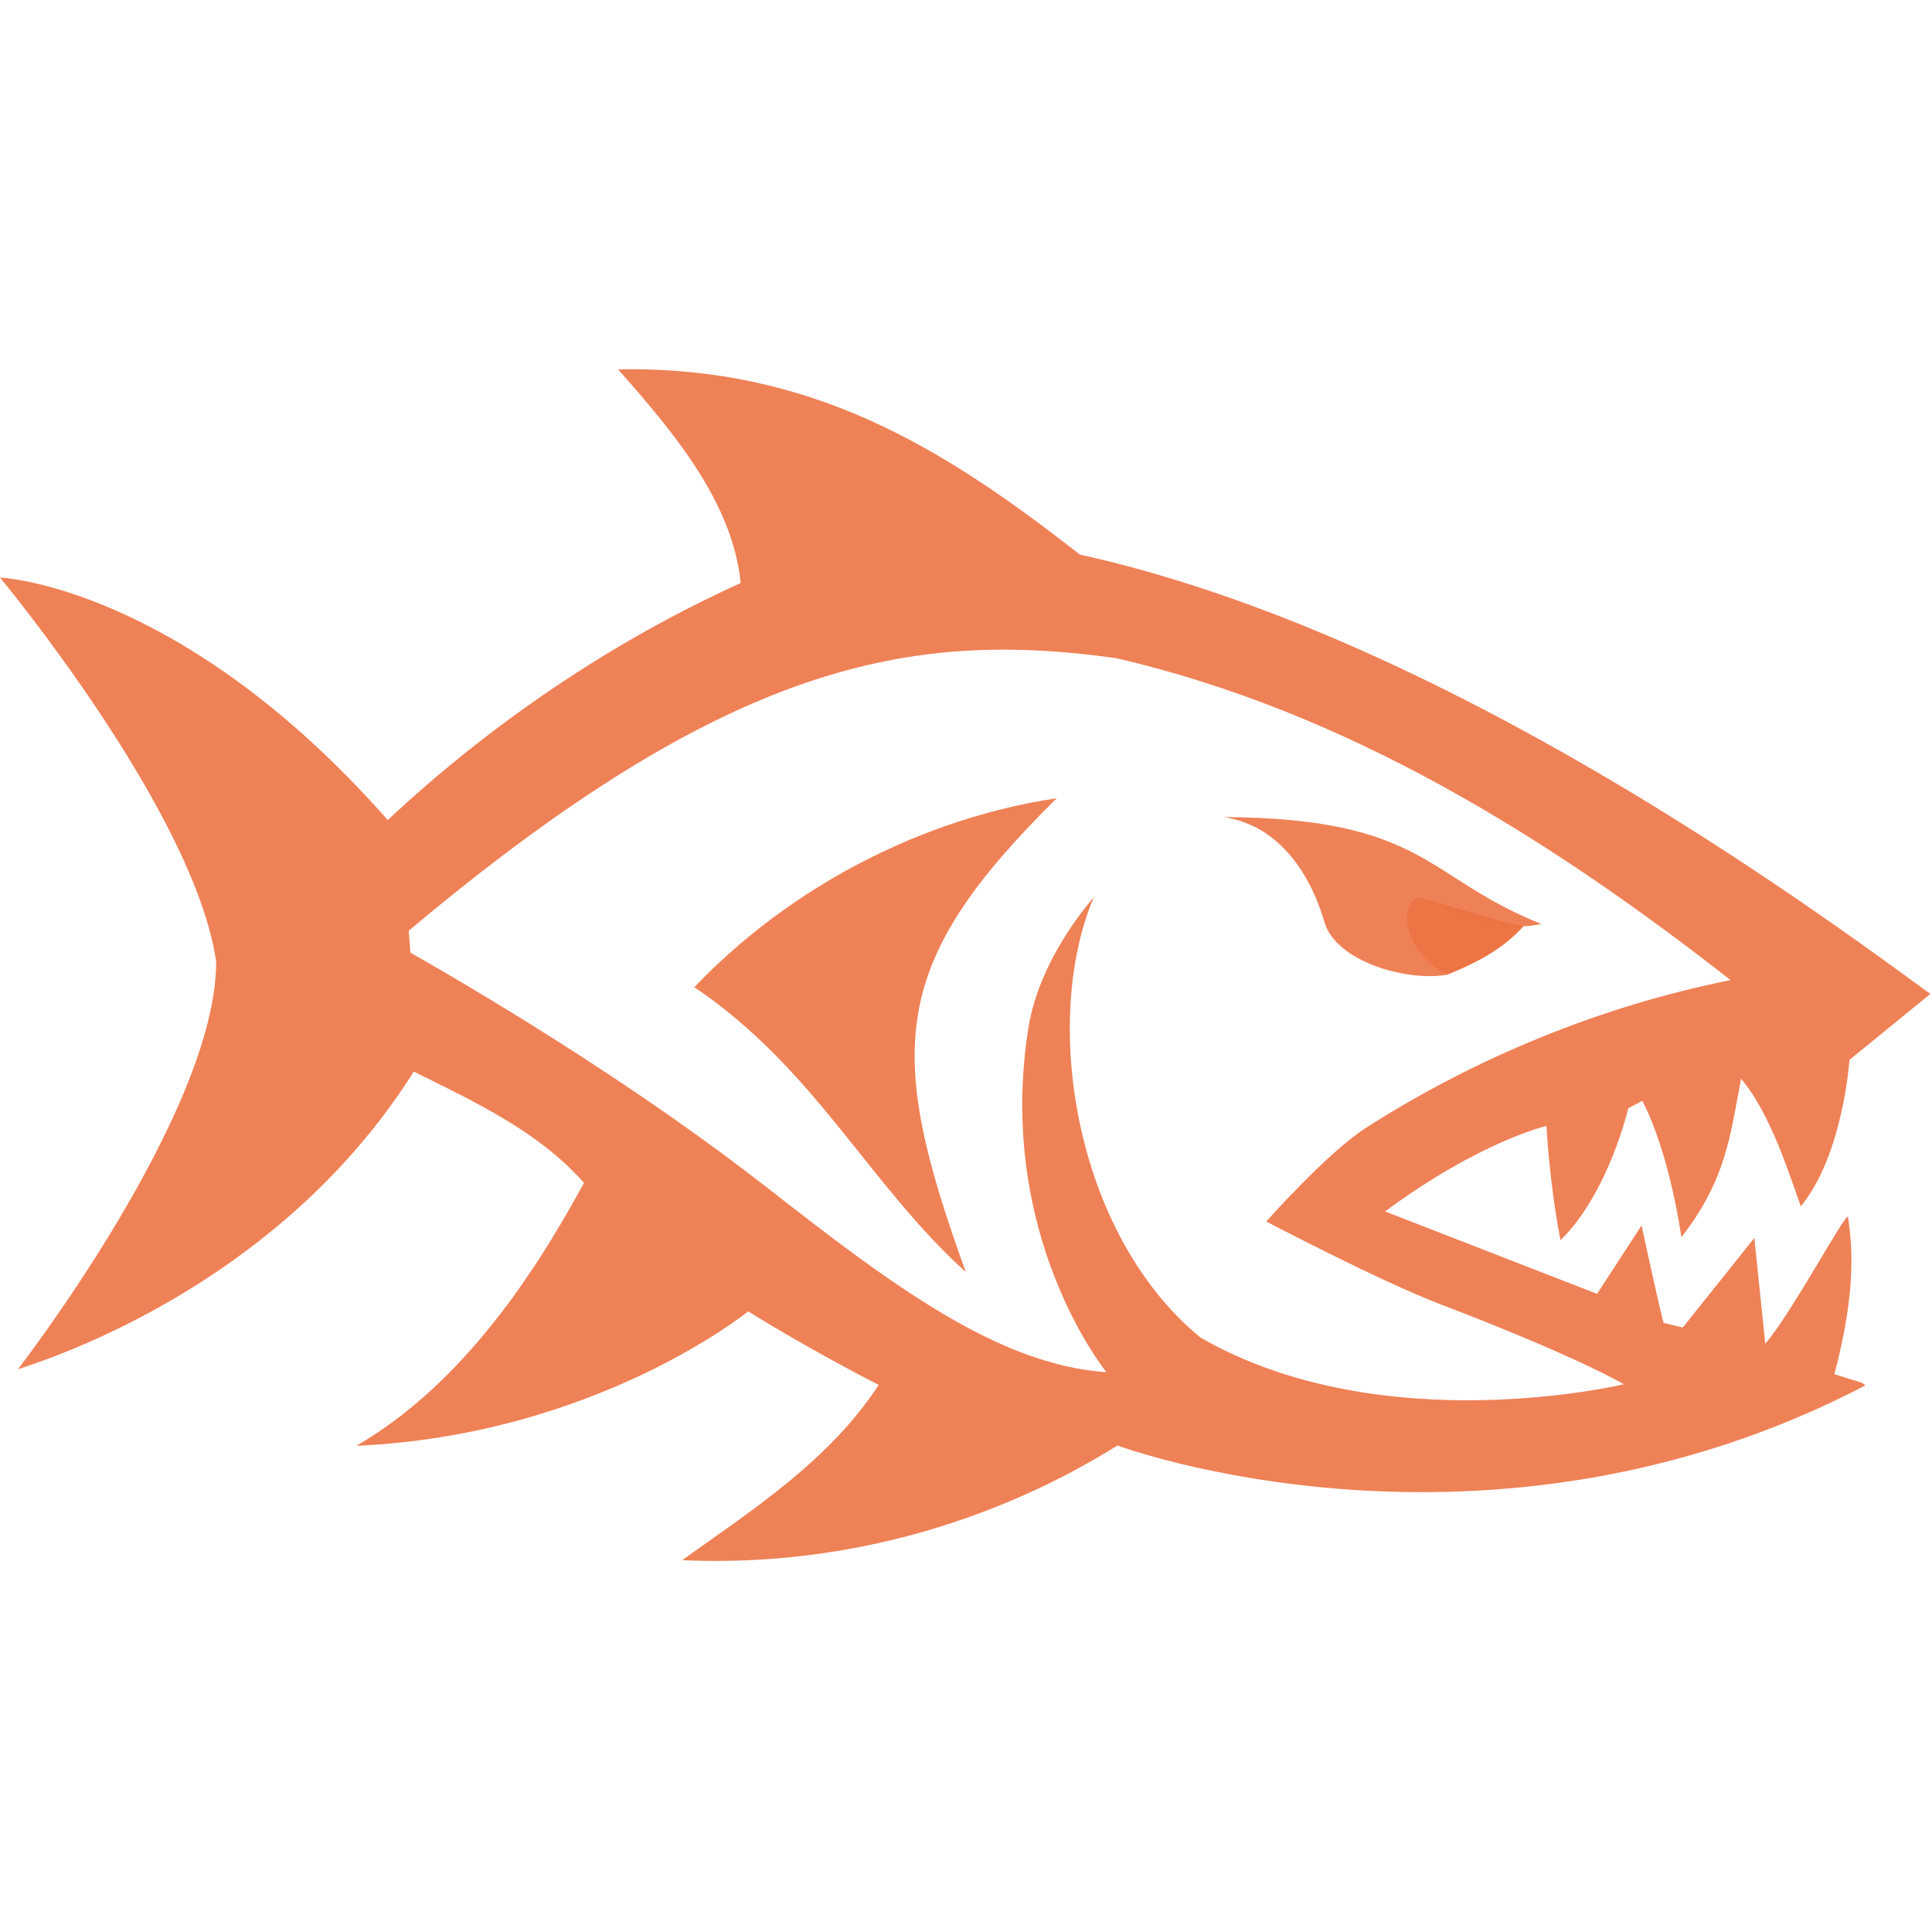
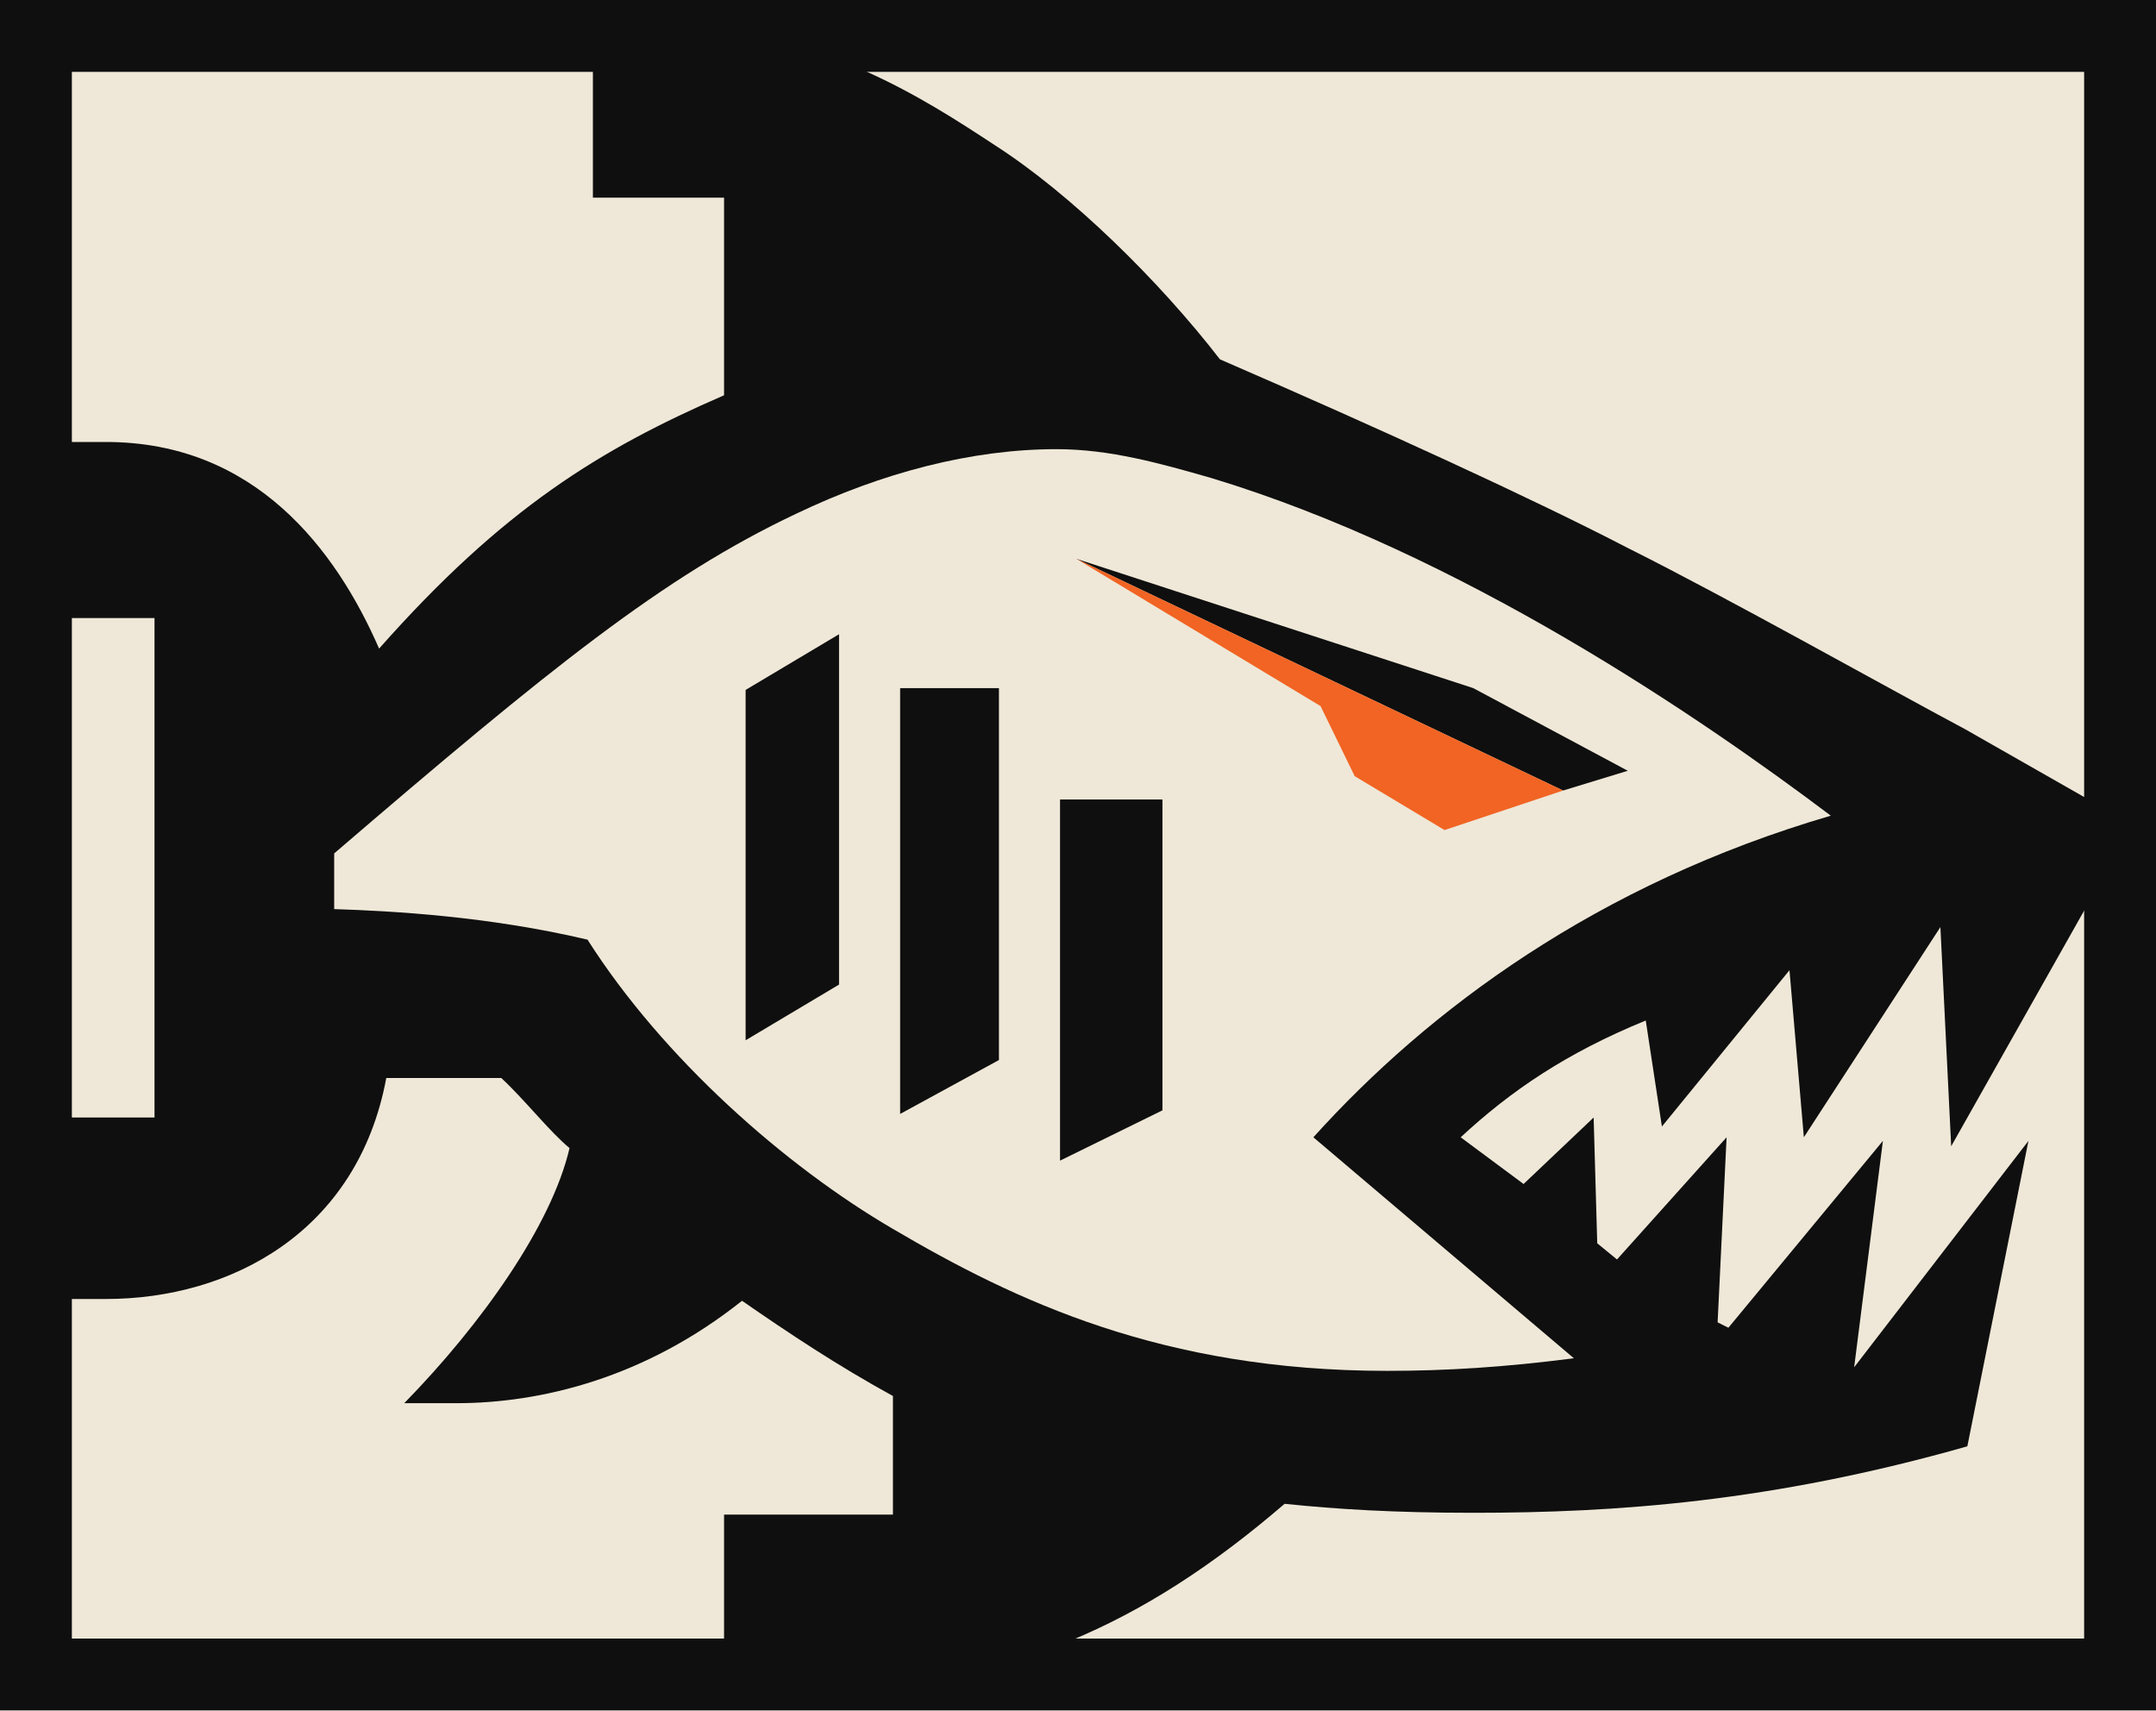
- <svg xmlns="http://www.w3.org/2000/svg" viewBox="0 0 709 438" width="32" height="32">
-   <path fill-rule="evenodd" clip-rule="evenodd" d="M531.007 222.236C539.702 218.672 550.676 213.79 559.112 204.385C544.06 201.337 531.562 196.427 519.916 193.563C511.066 201.814 520.198 217.188 531.007 222.236Z" fill="#ED7445" />
-   <path fill-rule="evenodd" clip-rule="evenodd" d="M565.631 203.572C523.117 186.658 523.185 164.751 449.045 164.349C468.094 167.211 480.204 183.075 486.098 203.043C490.211 216.979 515.376 224.801 531.007 222.236C520.27 216.335 511.562 203.291 519.916 193.563C528.541 197.36 547.919 207.508 565.631 203.572ZM647.816 357.635L643.806 318.805L617.535 351.675L610.46 349.932C607.868 339.591 602.42 314.207 602.42 314.207L586.088 339.316L508.285 309.067C543.345 283.213 567.525 277.689 567.525 277.689C567.525 277.689 568.54 298.481 572.664 319.617C590.259 302.514 597.55 271.197 597.55 271.197L602.69 268.492C612.967 288.292 617.027 318.535 617.027 318.535C633.716 297.207 635.13 280.048 638.937 260.377C649.778 273.166 656.627 295.515 660.848 307.174C676.43 288.266 678.706 253.452 678.706 253.452M647.816 357.635C657.595 346.286 677.802 308.399 678.204 311.163C679.617 320.881 681.473 337.686 673.164 368.79C685.109 372.636 682.291 371.271 684.568 372.906C545.6 445.501 410.106 394.971 410.106 394.971C393.307 405.268 334.499 440.783 250.312 437.048C275.997 418.69 304.266 400.566 322.464 372.732C294.519 358.388 274.571 345.727 274.571 345.727C274.571 345.727 218.887 391.121 130.812 395.079C167.472 373.678 193.859 336.283 214.312 298.586C197.645 279.693 174.165 268.828 151.849 257.745C108.091 327.197 36.652 357.366 6.582 366.97C6.582 366.97 79.442 272.912 79.326 217.38C71.368 162.27 0 76.448 0 76.448C0 76.448 66.273 79.17 142.308 165.44C180 130.099 224.652 99.818 271.812 78.454C268.886 48.529 246.386 22.195 226.812 0.039C297.816 -1.241 346.078 28.733 396.288 68.023C529.464 97.385 665.873 198.218 708.402 229.252C678.706 253.452 708.402 229.252 678.706 253.452M595.905 372.486C595.905 372.486 579.487 362.588 528.674 343.167C506.23 334.589 464.69 312.766 464.69 312.766C464.69 312.766 487.105 287.477 501.152 278.474C541.705 252.481 587.759 233.676 635.063 224.169C567.608 171.316 493.611 125.435 409.512 106.011C334.23 95.544 267.293 107.479 149.999 206.068C150.599 214.081 150.599 214.081 150.599 214.081C184.516 233.419 236.72 265.293 282.013 300.716C327.685 336.435 366.498 365.37 406.041 368.061C406.041 368.061 365.32 318.166 377.374 241.834C381.527 215.538 401.366 193.865 401.366 193.865C382.162 239.088 394.205 317.183 440.505 355.332C507.332 393.782 595.905 372.486 595.905 372.486ZM254.812 226.771C289.703 190.194 337.964 164.93 387.812 157.432C326.3 218.124 324.756 249.44 354.443 331.332C318.558 298.836 299.035 256.617 254.812 226.771Z" fill="#ED7445" fill-opacity="0.9" />
+ <svg xmlns="http://www.w3.org/2000/svg" viewBox="0 0 120 95.2">
+   <rect width="120" height="95.2" fill="#efe8d8" />
+   <rect x="2" y="2" width="116" height="91.2" fill="none" stroke="#0f0f0f" stroke-width="4" />
+   <path d="m118.7 45.9-9.3-5.3c-4.5-2.4-13.2-7.3-18.8-10.1-5.2-2.7-13.7-6.6-22.7-10.5-3.4-4.4-8.3-9.2-12.5-11.9-4.1-2.7-9.4-6.1-17.3-6.7h-5.1v9.6h7.3v11c-6.9 3-12.3 6.3-19.2 14.1-2.4-5.5-6.9-11.5-15.2-11.5h-4.4v9.8h7.1v27.8h-7.1v10.1h4.4c6.9 0 14-3.7 15.6-12.3h6.4c1.3 1.2 2.7 3 3.8 3.9-1 4.3-4.9 9.8-9.2 14.2h2.9c4.7 0 10.5-1.4 15.9-5.7 2.6 1.8 5.3 3.6 8.4 5.3v6.6h-9.4v9.6h5.7c9.9 0 17.6-3.4 25.5-10.2 2.9 0.3 6.1 0.5 10.5 0.5 7.9 0 16.6-0.6 27.5-3.7l3.4-17-9.7 12.6 1.6-12.6-8.6 10.4-0.6-0.3 0.5-10.3-6.1 6.8-1.1-0.9-0.2-7-3.9 3.7-3.5-2.6c2.8-2.6 5.9-4.7 10.3-6.5l0.9 5.9 7.1-8.7 0.8 9.3 7.6-11.7 0.6 12.2 10.1-17.9z" fill="#0f0f0f" />
+   <path d="m18.6 47.5v3.1c3.2 0.1 8.6 0.4 14.1 1.7 4.2 6.6 11 12.6 17 16.1 6.8 4 15 7.9 27.5 7.9 3.3 0 6.5-0.2 10.4-0.7l-14.5-12.3c6.4-7.1 15.8-14.1 28.8-17.9-7.3-5.5-20.6-14.6-34.5-18.8-2.8-0.8-5.6-1.6-8.6-1.6-4.7 0-9.7 1.3-14.5 3.6-7.4 3.5-13.7 8.6-25.7 18.9z" fill="#efe8d8" />
+   <path d="m82 38.3-22.1-7.2 27.1 12.9 3.6-1.1-8.6-4.6z" fill="#0f0f0f" />
+   <path d="m59.9 31.1 13.6 8.2 1.9 3.9 5 3 6.6-2.2-27.1-12.9z" fill="#F16423" />
+   <path d="m41.5 38.4v19.5l5.2-3.1v-19.5l-5.2 3.1z" fill="#0f0f0f" />
+   <path d="m50.1 38.3v23.7l5.5-3v-20.7h-5.5z" fill="#0f0f0f" />
+   <path d="m59 44.5v20.1l5.7-2.8v-17.3h-5.7z" fill="#0f0f0f" />
</svg>
